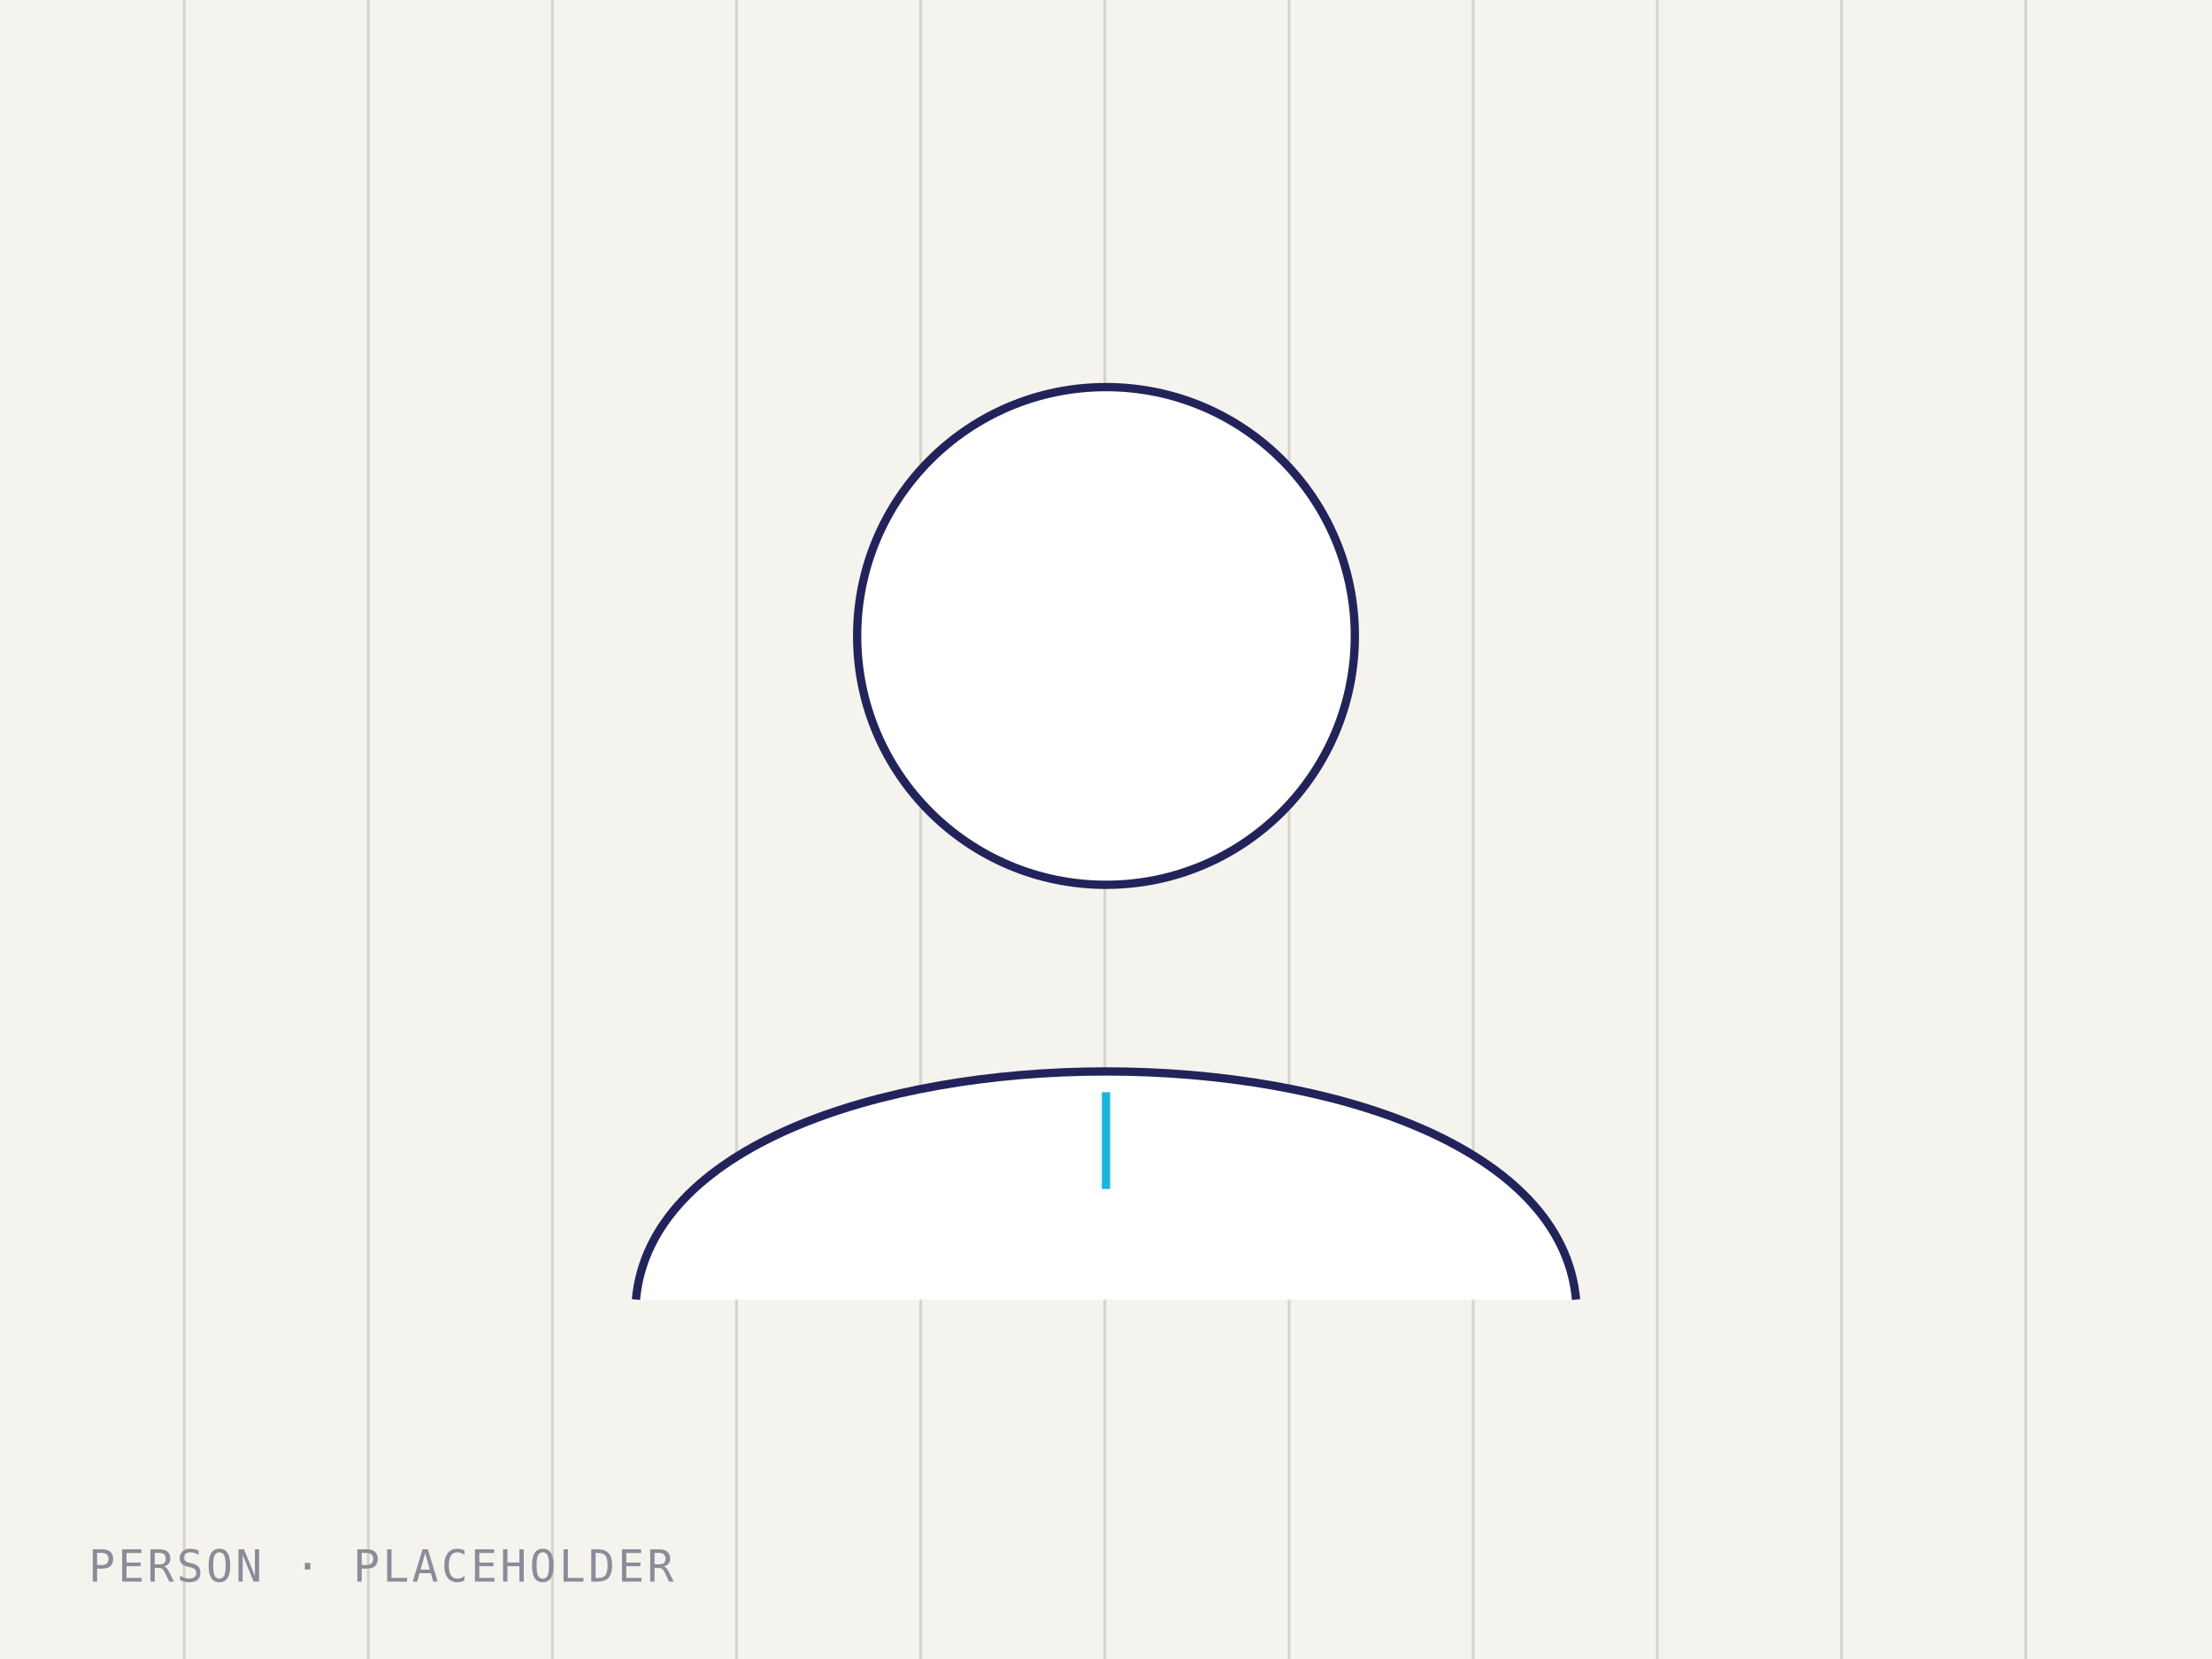
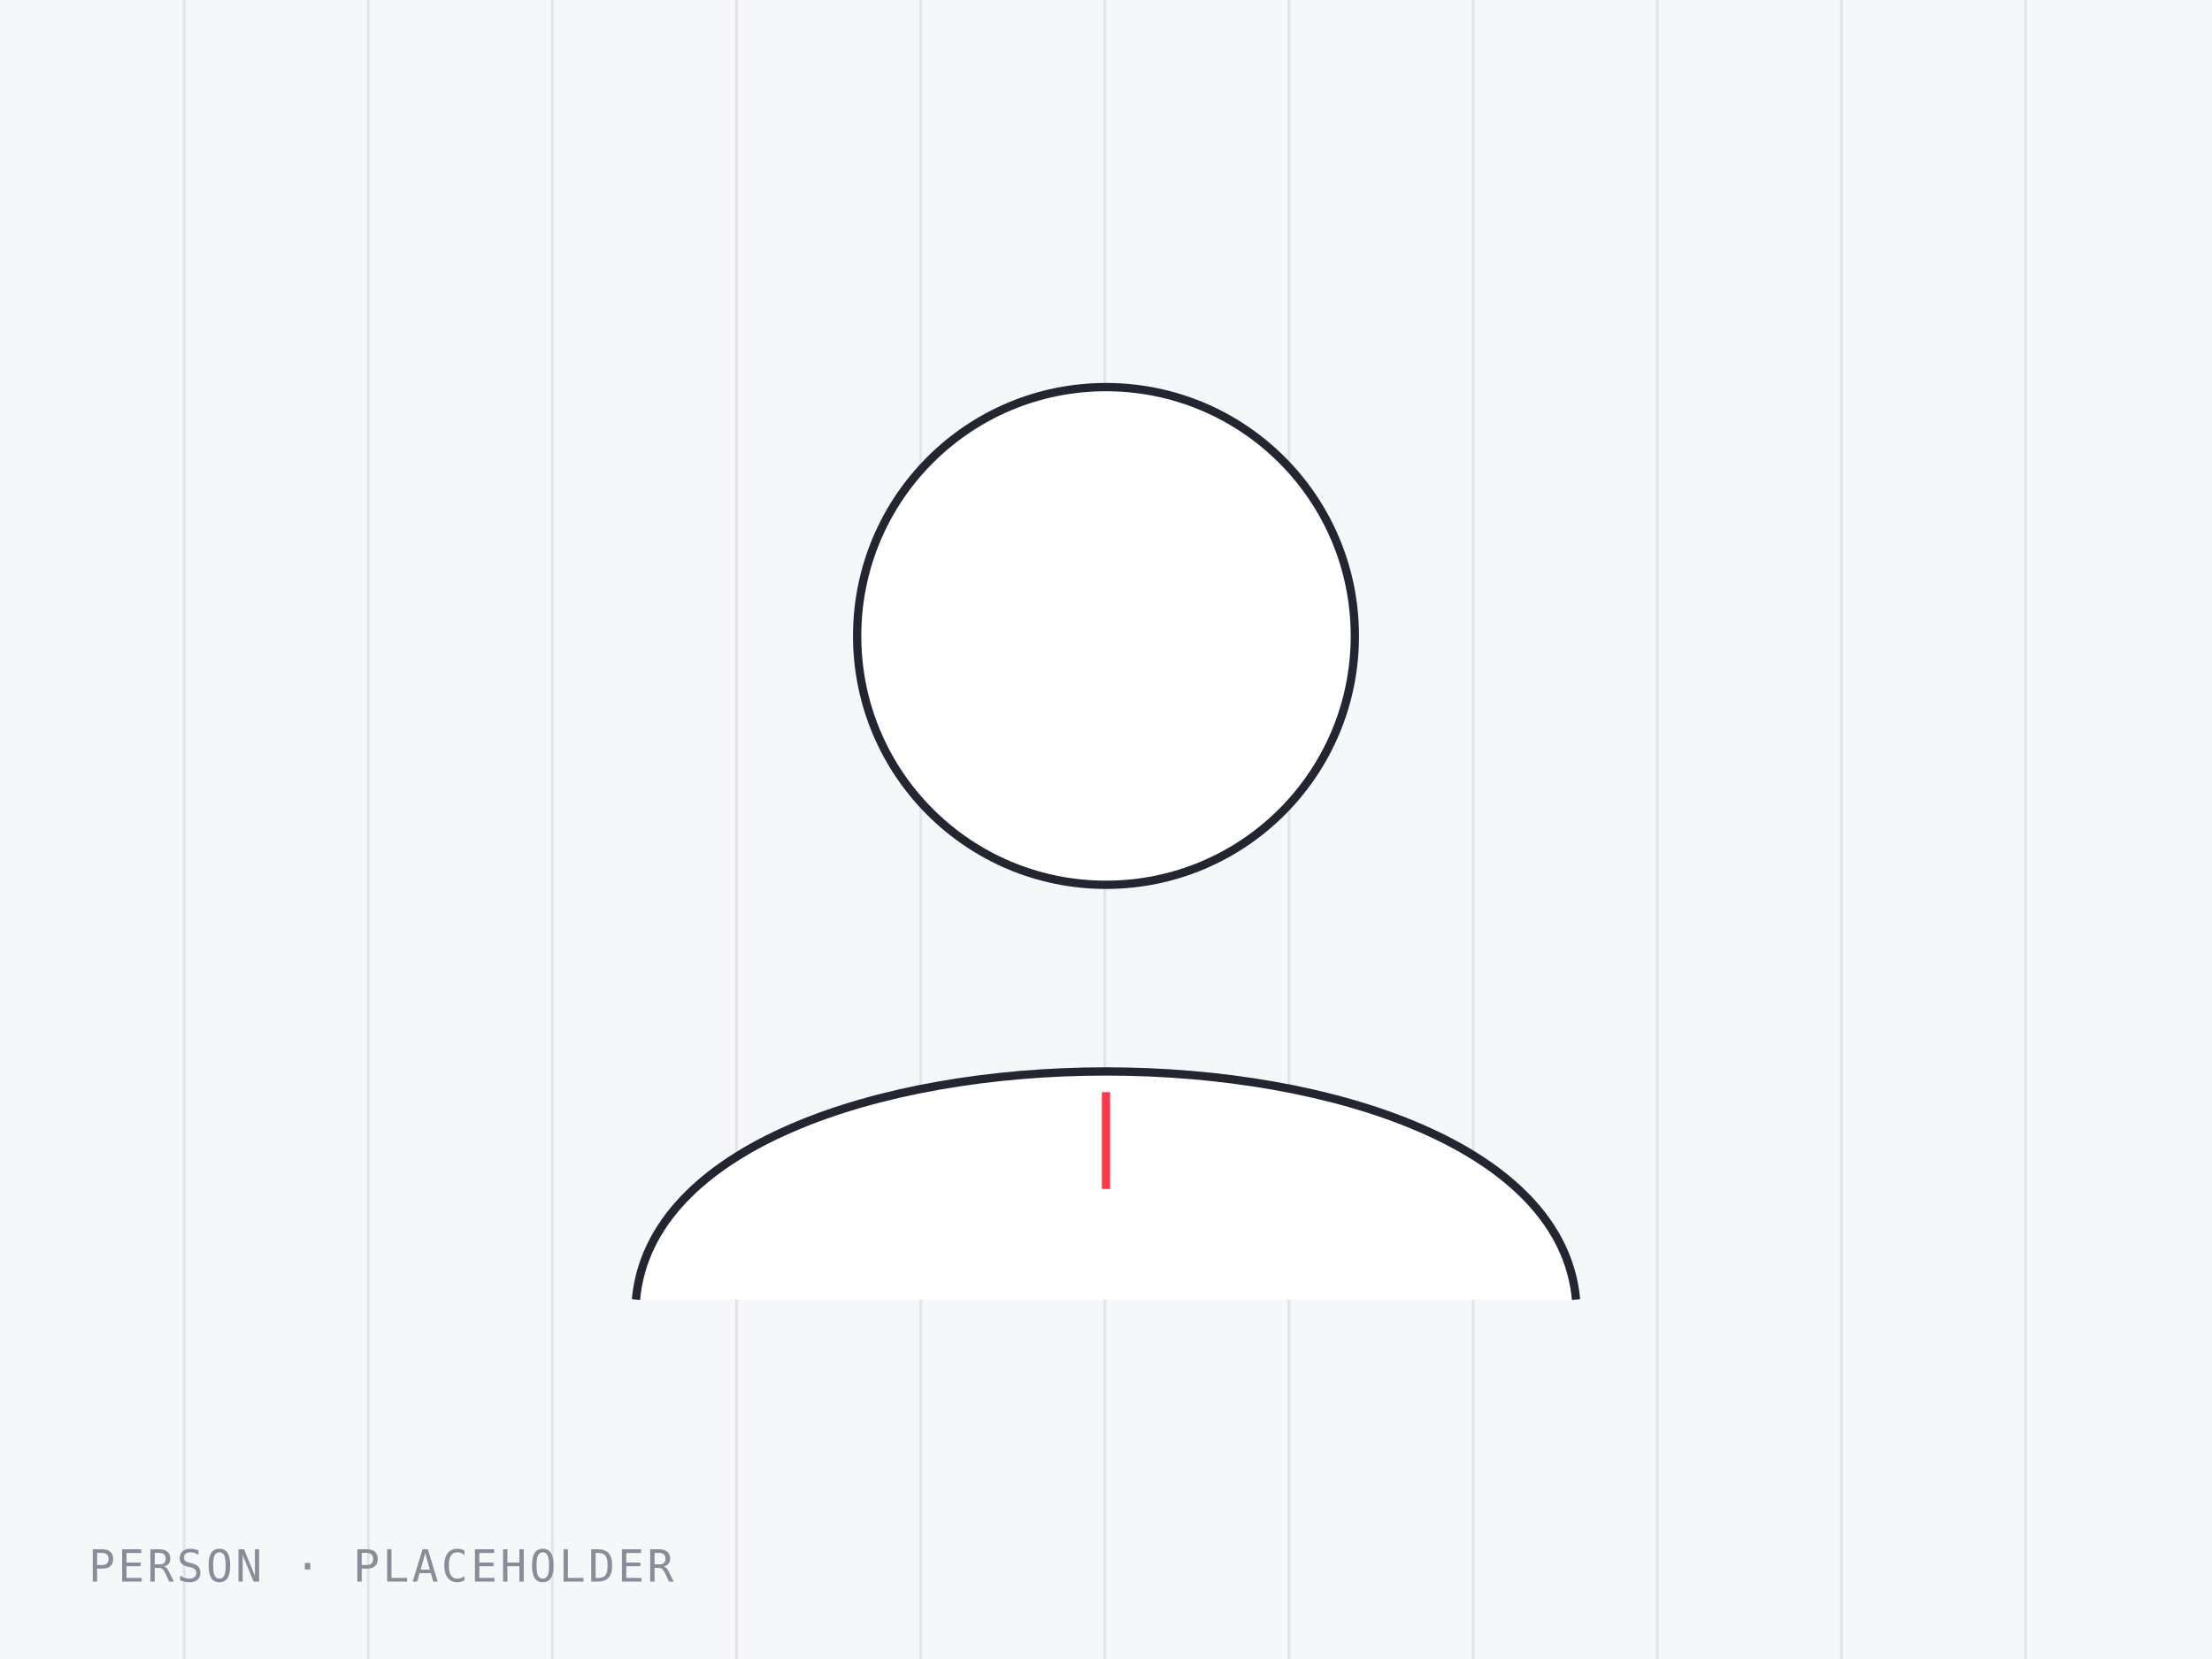
<svg xmlns="http://www.w3.org/2000/svg" viewBox="0 0 800 600" width="800" height="600" role="img" aria-label="person placeholder">
-   <rect width="800" height="600" fill="#F4F3EE" />
-   <line x1="66.6" y1="0" x2="66.6" y2="600" stroke="#D6D4CB" stroke-width="1" />
-   <line x1="133.2" y1="0" x2="133.2" y2="600" stroke="#D6D4CB" stroke-width="1" />
-   <line x1="199.8" y1="0" x2="199.8" y2="600" stroke="#D6D4CB" stroke-width="1" />
-   <line x1="266.4" y1="0" x2="266.4" y2="600" stroke="#D6D4CB" stroke-width="1" />
-   <line x1="333" y1="0" x2="333" y2="600" stroke="#D6D4CB" stroke-width="1" />
-   <line x1="399.6" y1="0" x2="399.6" y2="600" stroke="#D6D4CB" stroke-width="1" />
-   <line x1="466.2" y1="0" x2="466.2" y2="600" stroke="#D6D4CB" stroke-width="1" />
-   <line x1="532.8" y1="0" x2="532.8" y2="600" stroke="#D6D4CB" stroke-width="1" />
-   <line x1="599.4" y1="0" x2="599.4" y2="600" stroke="#D6D4CB" stroke-width="1" />
-   <line x1="666" y1="0" x2="666" y2="600" stroke="#D6D4CB" stroke-width="1" />
-   <line x1="732.6" y1="0" x2="732.6" y2="600" stroke="#D6D4CB" stroke-width="1" />
-   <circle cx="400" cy="230" r="90" fill="#fff" stroke="#23235B" stroke-width="3" />
-   <path d="M230 470 C 240 360, 560 360, 570 470" fill="#fff" stroke="#23235B" stroke-width="3" />
-   <line x1="400" y1="395" x2="400" y2="430" stroke="#19B6D8" stroke-width="3" />
+   <rect width="800" height="600" fill="#F6F7F9" />
+   <line x1="66.6" y1="0" x2="66.6" y2="600" stroke="#E2E4E9" stroke-width="1" />
+   <line x1="133.2" y1="0" x2="133.2" y2="600" stroke="#E2E4E9" stroke-width="1" />
+   <line x1="199.8" y1="0" x2="199.8" y2="600" stroke="#E2E4E9" stroke-width="1" />
+   <line x1="266.4" y1="0" x2="266.4" y2="600" stroke="#E2E4E9" stroke-width="1" />
+   <line x1="333" y1="0" x2="333" y2="600" stroke="#E2E4E9" stroke-width="1" />
+   <line x1="399.6" y1="0" x2="399.6" y2="600" stroke="#E2E4E9" stroke-width="1" />
+   <line x1="466.2" y1="0" x2="466.2" y2="600" stroke="#E2E4E9" stroke-width="1" />
+   <line x1="532.8" y1="0" x2="532.8" y2="600" stroke="#E2E4E9" stroke-width="1" />
+   <line x1="599.4" y1="0" x2="599.4" y2="600" stroke="#E2E4E9" stroke-width="1" />
+   <line x1="666" y1="0" x2="666" y2="600" stroke="#E2E4E9" stroke-width="1" />
+   <line x1="732.6" y1="0" x2="732.6" y2="600" stroke="#E2E4E9" stroke-width="1" />
+   <circle cx="400" cy="230" r="90" fill="#fff" stroke="#232631" stroke-width="3" />
+   <path d="M230 470 C 240 360, 560 360, 570 470" fill="#fff" stroke="#232631" stroke-width="3" />
+   <line x1="400" y1="395" x2="400" y2="430" stroke="#FD384A" stroke-width="3" />
  <text x="32" y="572" font-family="ui-monospace, monospace" font-size="16" fill="#8A8D99" letter-spacing="1">PERSON · PLACEHOLDER</text>
</svg>
